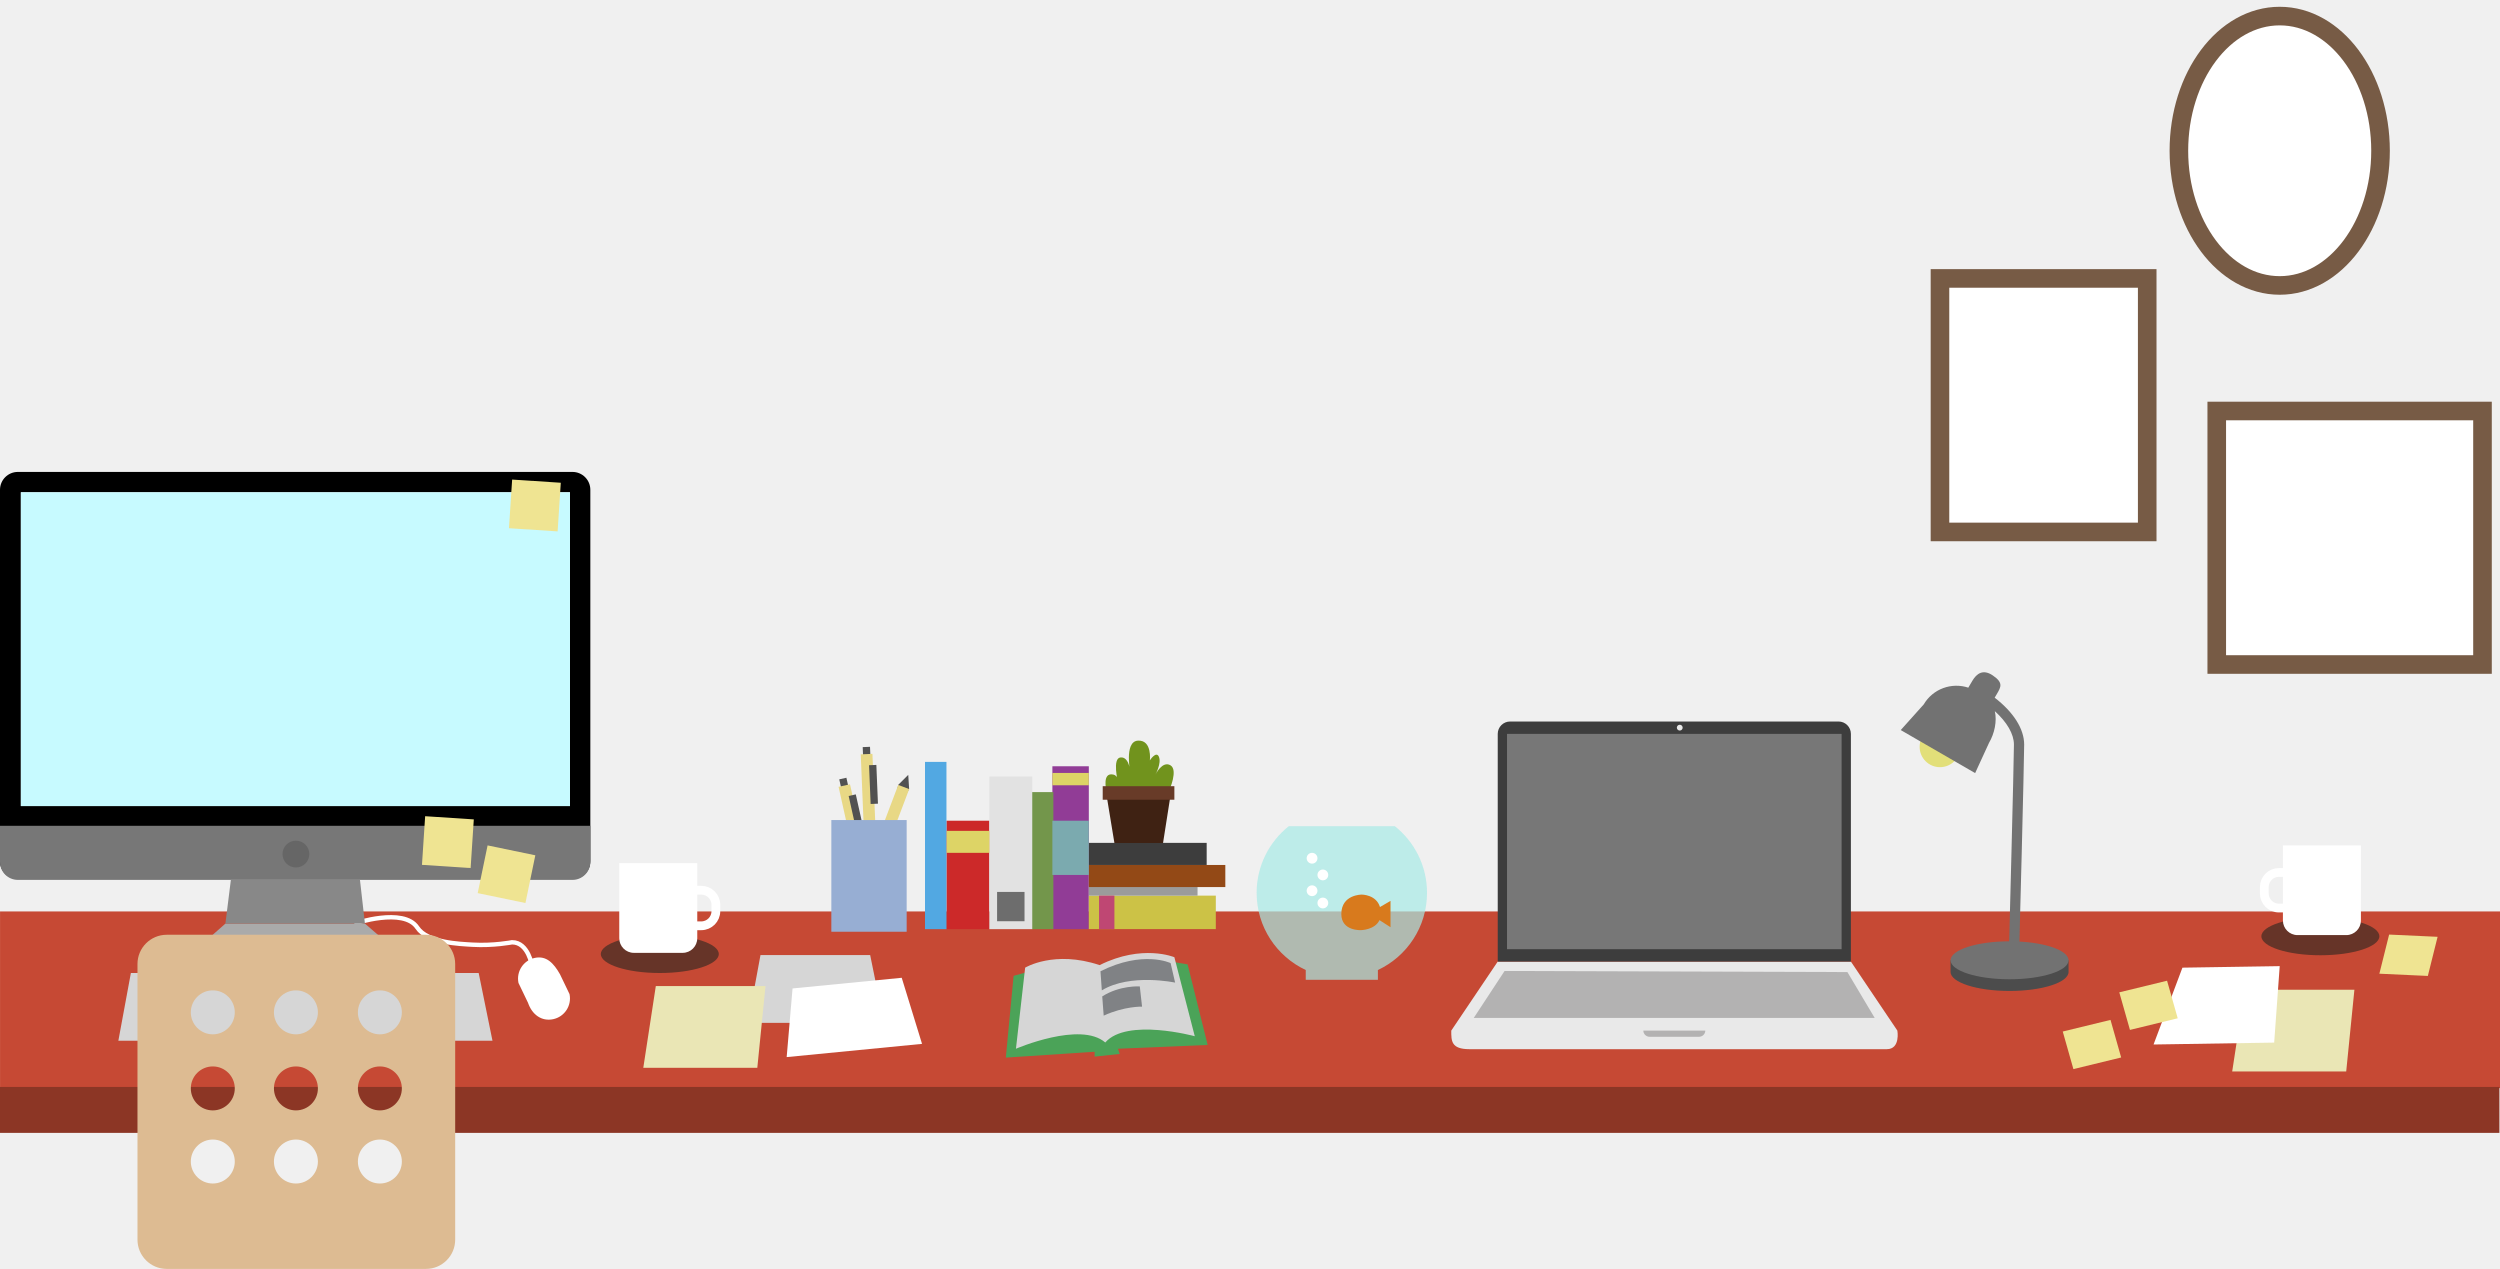
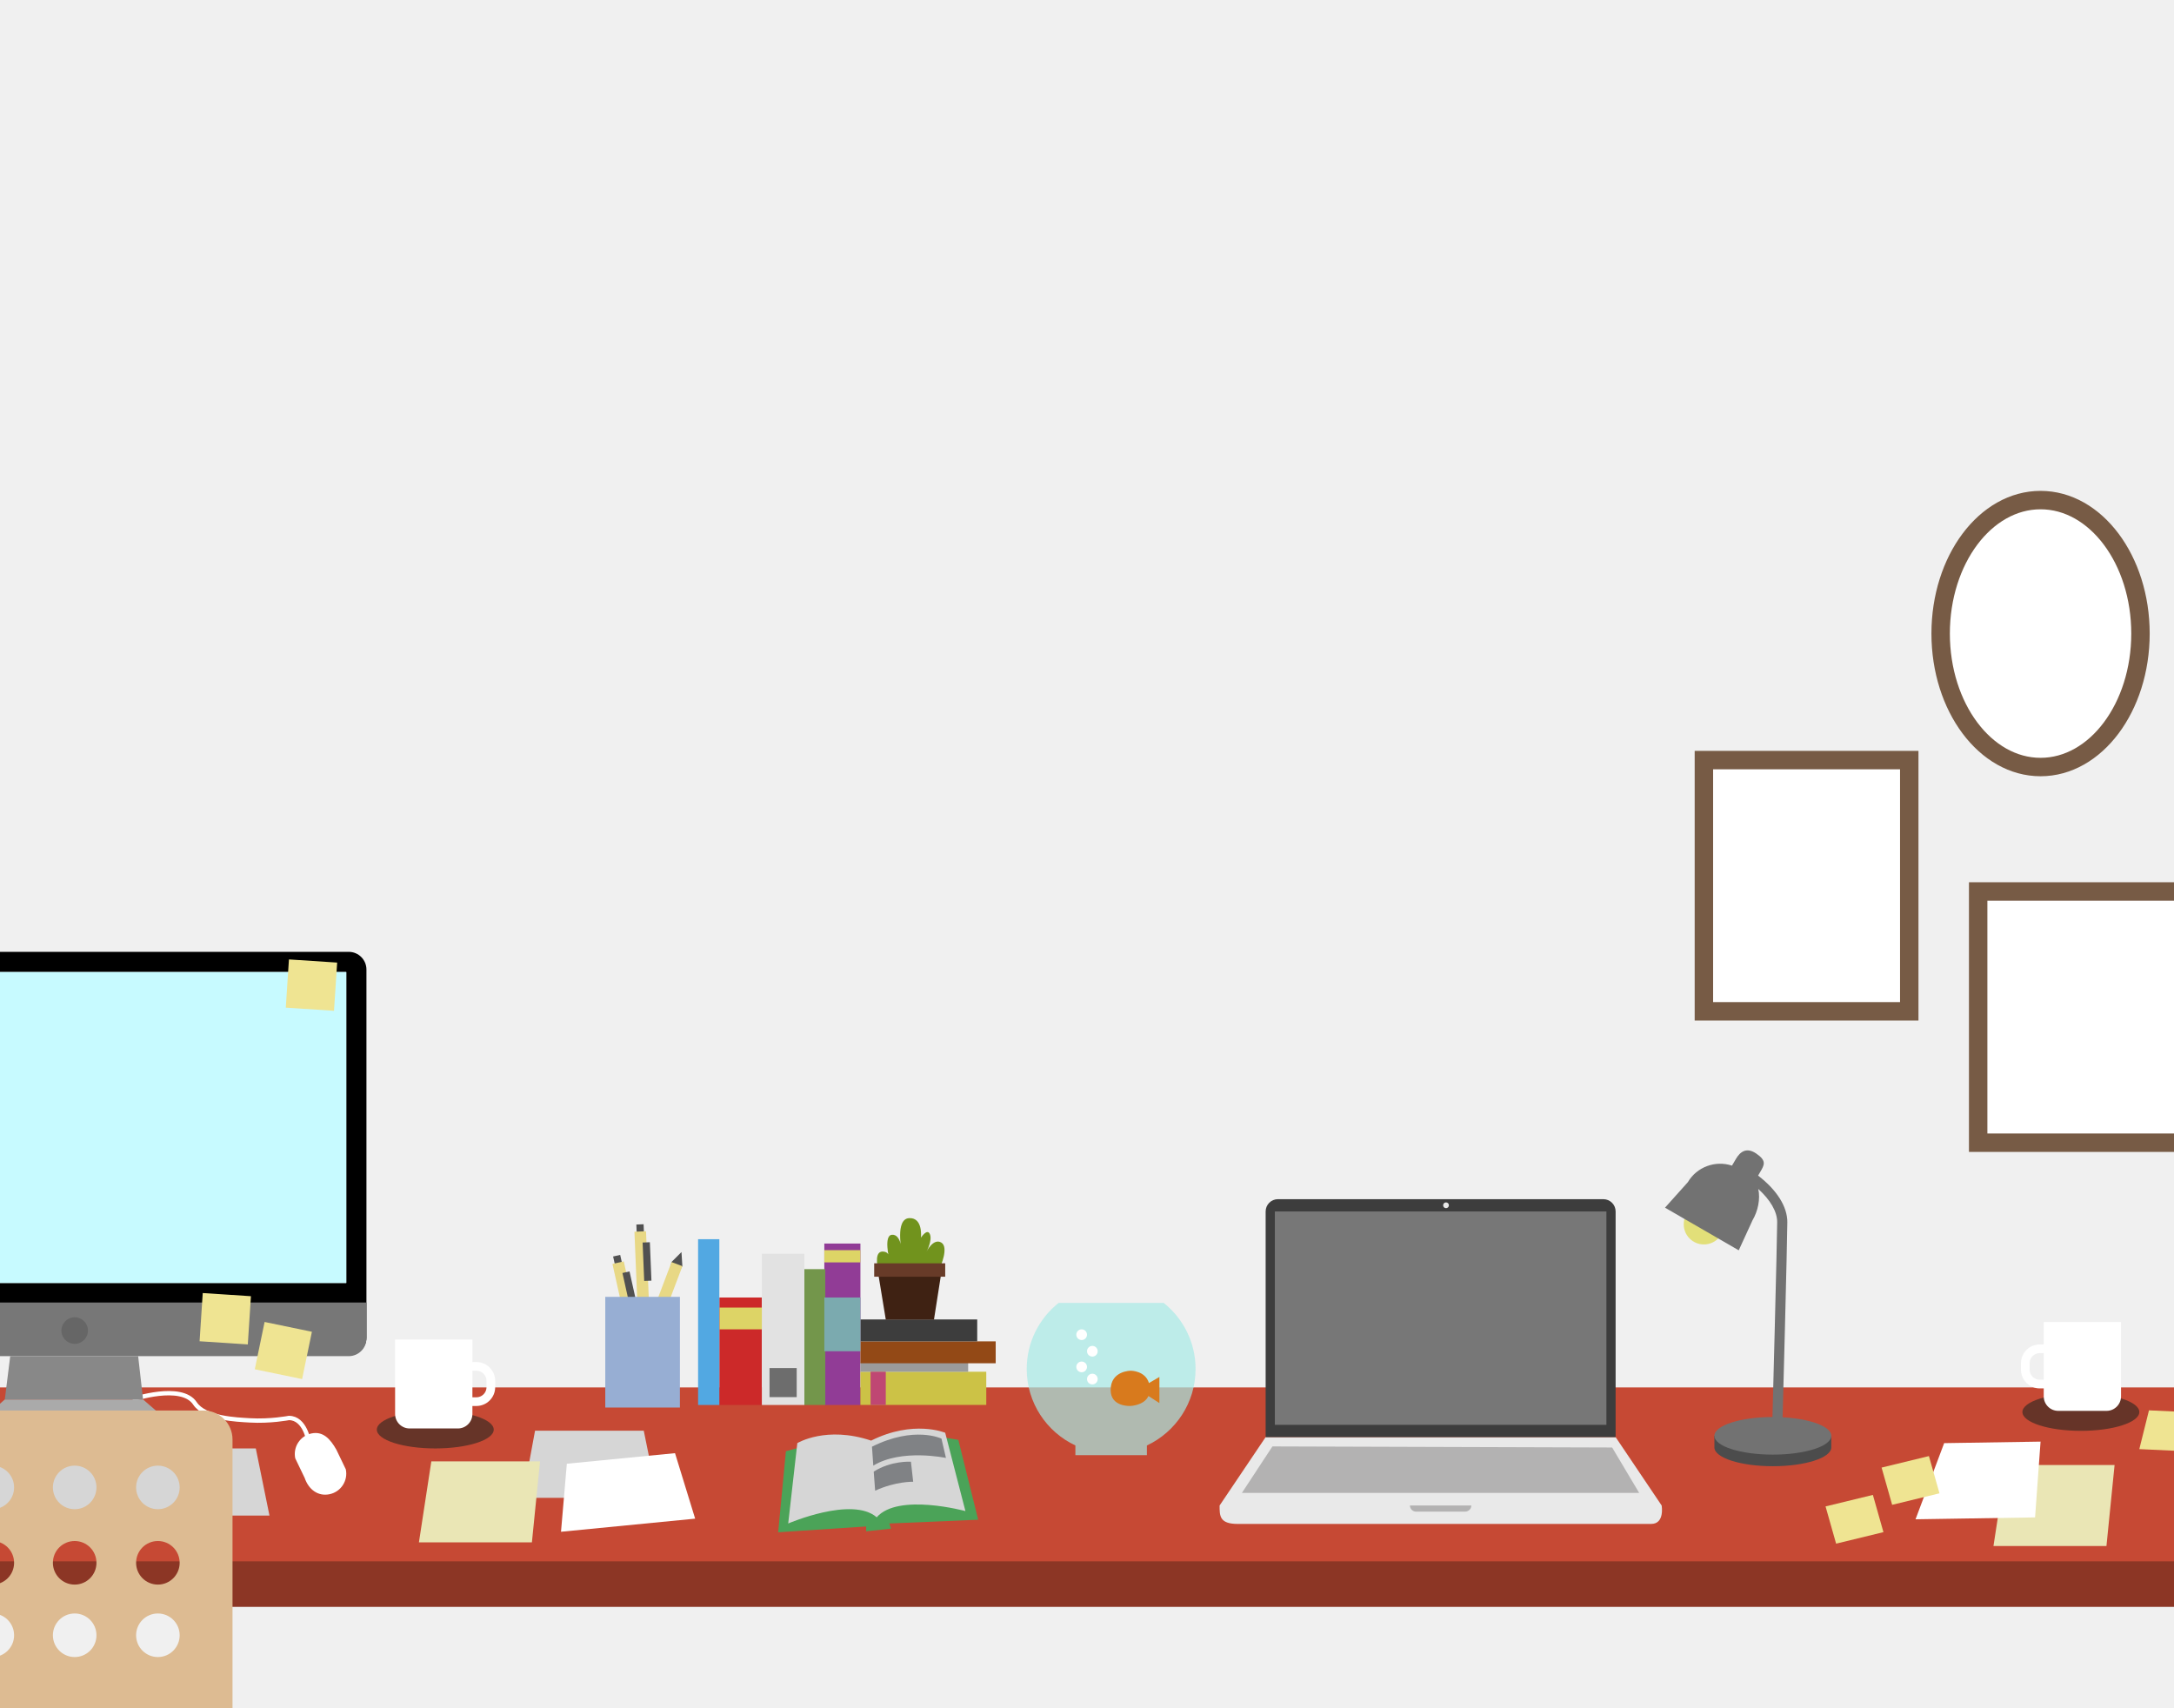
- <svg xmlns="http://www.w3.org/2000/svg" version="1.1" id="composition" x="0px" y="0px" width="1709.353px" height="867.606px" viewBox="0 0 1709.353 867.606" enable-background="new 0 0 1709.353 867.606" xml:space="preserve">
+ <svg xmlns="http://www.w3.org/2000/svg" version="1.1" id="composition" x="0px" y="0px" width="1500px" height="1177.989px" viewBox="0 0 1500 1177.989" enable-background="new 0 0 1500 1177.989" xml:space="preserve">
  <g id="table">
    <g id="frames">
-       <rect x="1515.688" y="281.016" fill="#FFFFFF" stroke="#775B45" stroke-width="12.711" stroke-miterlimit="10" width="181.694" height="173.336" />
-       <rect x="1326.442" y="190.374" fill="#FFFFFF" stroke="#775B45" stroke-width="12.711" stroke-miterlimit="10" width="141.694" height="173.336" />
-       <ellipse fill="#FFFFFF" stroke="#775B45" stroke-width="12.711" stroke-miterlimit="10" cx="1558.733" cy="103.082" rx="68.938" ry="92.088" />
+       <rect x="1364.886" y="615.046" fill="#FFFFFF" stroke="#775B45" stroke-width="12.711" stroke-miterlimit="10" width="181.694" height="173.336" />
+       <rect x="1175.641" y="524.404" fill="#FFFFFF" stroke="#775B45" stroke-width="12.711" stroke-miterlimit="10" width="141.694" height="173.336" />
+       <ellipse fill="#FFFFFF" stroke="#775B45" stroke-width="12.711" stroke-miterlimit="10" cx="1407.932" cy="437.112" rx="68.938" ry="92.088" />
    </g>
    <g id="desk">
-       <rect x="0.023" y="623.192" fill="#C64934" width="1709.33" height="120.81" />
-       <rect x="-0.389" y="743.184" fill="#8C3625" width="1709.33" height="31.412" />
+       <rect x="-55.957" y="957.223" fill="#C64934" width="1566" height="120.81" />
+       <rect x="-56.333" y="1077.214" fill="#8C3625" width="1566" height="31.412" />
    </g>
    <g id="cup-2">
-       <ellipse fill="#663428" cx="1586.535" cy="640.174" rx="40.333" ry="12.974" />
+       <ellipse fill="#663428" cx="1435.733" cy="974.204" rx="40.333" ry="12.974" />
      <g>
-         <path fill="#FFFFFF" d="M1560.924,578.032v51.334c0,5.522,4.477,10,10,10h33.334c5.522,0,10-4.478,10-10v-51.334" />
-         <path fill="none" stroke="#FFFFFF" stroke-width="6" stroke-miterlimit="10" d="M1548.201,610.866c0,5.522,4.478,10,10,10h9.667     c5.522,0,10-4.478,10-10v-4.333c0-5.522-4.478-10-10-10h-9.667c-5.522,0-10,4.478-10,10V610.866z" />
+         <path fill="#FFFFFF" d="M1410.122,912.062v51.334c0,5.522,4.477,10,10,10h33.334c5.522,0,10-4.478,10-10v-51.334" />
+         <path fill="none" stroke="#FFFFFF" stroke-width="6" stroke-miterlimit="10" d="M1397.399,944.896c0,5.522,4.478,10,10,10h9.667     c5.522,0,10-4.478,10-10v-4.333c0-5.522-4.478-10-10-10h-9.667c-5.522,0-10,4.478-10,10V944.896z" />
      </g>
    </g>
    <g id="cup">
-       <ellipse fill="#663428" cx="451.135" cy="652.312" rx="40.333" ry="12.974" />
+       <ellipse fill="#663428" cx="300.333" cy="986.342" rx="40.333" ry="12.974" />
      <g>
-         <path fill="#FFFFFF" d="M476.746,590.17v51.334c0,5.522-4.477,10-10,10h-33.333c-5.523,0-10-4.478-10-10V590.17" />
-         <path fill="none" stroke="#FFFFFF" stroke-width="6" stroke-miterlimit="10" d="M489.469,623.004c0,5.522-4.477,10-10,10h-9.667     c-5.523,0-10-4.478-10-10v-4.333c0-5.522,4.477-10,10-10h9.667c5.523,0,10,4.478,10,10V623.004z" />
+         <path fill="#FFFFFF" d="M325.944,924.2v51.334c0,5.522-4.477,10-10,10h-33.333c-5.523,0-10-4.478-10-10V924.2" />
+         <path fill="none" stroke="#FFFFFF" stroke-width="6" stroke-miterlimit="10" d="M338.667,957.034c0,5.522-4.477,10-10,10H319     c-5.523,0-10-4.478-10-10v-4.333c0-5.522,4.477-10,10-10h9.667c5.523,0,10,4.478,10,10V957.034z" />
      </g>
    </g>
    <g id="lamp">
-       <path fill="#4C4C4C" d="M1405.76,656.584c-7.384-3.026-18.851-4.974-31.739-4.974s-24.356,1.947-31.74,4.974h-8.594v8    c0,7.165,18.059,12.974,40.334,12.974s40.333-5.809,40.333-12.974v-8H1405.76z" />
-       <ellipse fill="#727272" cx="1374.02" cy="656.584" rx="40.333" ry="12.974" />
-       <circle fill="#E2DF79" cx="1326.442" cy="510.638" r="13.911" />
-       <path fill="#727272" d="M1363.845,477.033l1.472-2.498c2.888-4.902,4.49-7.729-2.669-12.645    c-6.84-4.697-11.215-1.254-14.102,3.647l-2.735,4.644c-11.339-3.771-24.158,0.728-30.47,11.439l-15.729,17.553l50.871,29.424    l9.494-20.682c3.752-6.367,5.536-14.761,3.971-21.664c8.323,7.544,13.062,15.647,13.062,22.864    c0,10.797-3.394,140.464-3.428,141.234l6.992,0.311c0.141-3.148,3.436-130.593,3.436-141.545    C1384.01,498.397,1376.754,486.98,1363.845,477.033z" />
+       <path fill="#4C4C4C" d="M1254.958,990.614c-7.384-3.026-18.851-4.974-31.739-4.974s-24.356,1.947-31.74,4.974h-8.594v8    c0,7.165,18.059,12.974,40.334,12.974s40.333-5.809,40.333-12.974v-8H1254.958z" />
+       <ellipse fill="#727272" cx="1223.218" cy="990.614" rx="40.333" ry="12.974" />
+       <circle fill="#E2DF79" cx="1175.641" cy="844.668" r="13.911" />
+       <path fill="#727272" d="M1213.043,811.063l1.472-2.498c2.888-4.902,4.49-7.729-2.669-12.645    c-6.84-4.697-11.215-1.254-14.102,3.647l-2.735,4.644c-11.339-3.771-24.158,0.728-30.47,11.439l-15.729,17.553l50.871,29.424    l9.494-20.682c3.752-6.367,5.536-14.761,3.971-21.664c8.323,7.544,13.062,15.647,13.062,22.864    c0,10.797-3.394,140.464-3.428,141.234l6.992,0.311c0.141-3.148,3.436-130.593,3.436-141.545    C1233.208,832.428,1225.952,821.011,1213.043,811.063z" />
    </g>
    <g id="fish">
-       <path opacity="0.7" fill="#A7EAE6" d="M975.709,610.466c0-18.458-8.595-34.897-21.988-45.57h-72.523    c-13.394,10.673-21.988,27.112-21.988,45.57c0,23.352,13.746,43.482,33.583,52.771v6.708h49.333v-6.708    C961.962,653.949,975.709,633.817,975.709,610.466z" />
-       <path fill="#D87A1D" d="M950.755,615.981l-7.207,4.19c-2.544-8.5-12.403-8.504-12.403-8.504s-14.027-0.178-14.027,13.313    c0,11.78,13.513,10.996,13.513,10.996s9.507-0.188,12.571-6.852l7.554,4.855V615.981z" />
-       <circle fill="#FFFFFF" cx="897.112" cy="609.035" r="3.689" />
-       <circle fill="#FFFFFF" cx="904.491" cy="617.42" r="3.689" />
-       <circle fill="#FFFFFF" cx="904.491" cy="598.23" r="3.689" />
-       <circle fill="#FFFFFF" cx="897.112" cy="586.809" r="3.689" />
+       <path opacity="0.7" fill="#A7EAE6" d="M824.907,944.496c0-18.458-8.595-34.897-21.988-45.57h-72.523    c-13.394,10.673-21.988,27.112-21.988,45.57c0,23.352,13.746,43.482,33.583,52.771v6.708h49.333v-6.708    C811.16,987.979,824.907,967.848,824.907,944.496z" />
+       <path fill="#D87A1D" d="M799.953,950.012l-7.207,4.19c-2.544-8.5-12.403-8.504-12.403-8.504s-14.027-0.178-14.027,13.313    c0,11.78,13.513,10.996,13.513,10.996s9.507-0.188,12.571-6.852l7.554,4.855V950.012z" />
+       <circle fill="#FFFFFF" cx="746.311" cy="943.065" r="3.689" />
+       <circle fill="#FFFFFF" cx="753.689" cy="951.45" r="3.689" />
+       <circle fill="#FFFFFF" cx="753.689" cy="932.261" r="3.689" />
+       <circle fill="#FFFFFF" cx="746.311" cy="920.839" r="3.689" />
    </g>
    <g id="pencils">
      <g>
-         <rect x="574.667" y="532.226" transform="matrix(0.9761 -0.2172 0.2172 0.9761 -102.6978 138.1759)" fill="#515151" width="4.999" height="8" />
-         <polygon fill="#515151" points="588.208,604.599 594.039,612.38 596.016,602.861 594.303,595.161 586.494,596.898    " />
-         <rect x="580.699" y="536.325" transform="matrix(0.9761 -0.2172 0.2172 0.9761 -109.9409 140.6158)" fill="#E8D885" width="7.999" height="68.221" />
-         <rect x="583.057" y="543.391" transform="matrix(0.9761 -0.2174 0.2174 0.9761 -106.9968 140.5889)" fill="#515151" width="5" height="26.528" />
+         <rect x="423.866" y="866.256" transform="matrix(0.9761 -0.2172 0.2172 0.9761 -178.8566 113.3944)" fill="#515151" width="4.999" height="8" />
+         <polygon fill="#515151" points="437.406,938.629 443.237,946.41 445.214,936.892 443.501,929.191 435.692,930.929    " />
+         <rect x="429.897" y="870.355" transform="matrix(0.9761 -0.2172 0.2172 0.9761 -186.093 115.8358)" fill="#E8D885" width="7.999" height="68.221" />
+         <rect x="432.256" y="877.422" transform="matrix(0.9761 -0.2174 0.2174 0.9761 -183.2087 115.7964)" fill="#515151" width="5" height="26.528" />
      </g>
      <g>
-         <rect x="590.829" y="598.718" transform="matrix(-0.9353 -0.3538 0.3538 -0.9353 935.0588 1376.366)" fill="#515151" width="4.999" height="8.001" />
-         <polygon fill="#515151" points="621.612,539.499 621.006,529.795 614.133,536.668 612.688,544.556 617.467,546.364    " />
-         <rect x="601.804" y="535.877" transform="matrix(-0.9352 -0.354 0.354 -0.9352 970.6025 1317.518)" fill="#E8D885" width="7.997" height="68.22" />
-         <rect x="595.022" y="567.772" transform="matrix(-0.9353 -0.3539 0.3539 -0.9353 950.7608 1335.924)" fill="#515151" width="5" height="26.527" />
+         <rect x="440.027" y="932.749" transform="matrix(-0.9353 -0.3538 0.3538 -0.9353 525.0355 1969.474)" fill="#515151" width="4.999" height="8.001" />
+         <polygon fill="#515151" points="470.811,873.529 470.204,863.825 463.331,870.698 461.886,878.586 466.665,880.395    " />
+         <rect x="451.002" y="869.907" transform="matrix(-0.9352 -0.354 0.354 -0.9352 560.5176 1910.565)" fill="#E8D885" width="7.997" height="68.22" />
+         <rect x="444.221" y="901.802" transform="matrix(-0.9353 -0.3539 0.3539 -0.9353 540.7081 1929.004)" fill="#515151" width="5" height="26.527" />
      </g>
      <g>
-         <rect x="590.073" y="510.738" transform="matrix(0.9991 -0.0412 0.0412 0.9991 -20.7159 24.8659)" fill="#515151" width="4.998" height="7.999" />
-         <polygon fill="#515151" points="591.355,583.985 595.721,592.675 599.348,583.655 599.023,575.774 591.029,576.103    " />
-         <rect x="589.94" y="515.629" transform="matrix(0.9991 -0.0413 0.0413 0.9991 -22.1791 24.9771)" fill="#E8D885" width="7.999" height="68.221" />
-         <rect x="594.72" y="523.064" transform="matrix(0.9992 -0.0412 0.0412 0.9992 -21.5938 25.0659)" fill="#515151" width="5" height="26.528" />
+         <rect x="439.271" y="844.769" transform="matrix(0.9991 -0.0412 0.0412 0.9991 -34.6143 18.9332)" fill="#515151" width="4.998" height="7.999" />
+         <polygon fill="#515151" points="440.554,918.016 444.919,926.705 448.546,917.686 448.222,909.805 440.228,910.133    " />
+         <rect x="439.138" y="849.659" transform="matrix(0.9991 -0.0413 0.0413 0.9991 -36.0912 19.0388)" fill="#E8D885" width="7.999" height="68.221" />
+         <rect x="443.918" y="857.095" transform="matrix(0.9992 -0.0412 0.0412 0.9992 -35.4866 19.1354)" fill="#515151" width="5" height="26.528" />
      </g>
-       <rect x="568.423" y="560.703" fill="#97AED3" width="51.5" height="76.365" />
+       <rect x="417.621" y="894.733" fill="#97AED3" width="51.5" height="76.365" />
    </g>
    <g id="books">
-       <rect x="719.561" y="523.931" fill="#913C96" width="24.909" height="111.374" />
+       <rect x="568.759" y="857.961" fill="#913C96" width="24.909" height="111.374" />
      <g>
-         <rect x="744.47" y="612.374" fill="#CCC246" width="86.832" height="22.896" />
-         <rect x="744.47" y="605.68" fill="#9B9B9B" width="74.334" height="6.711" />
+         <rect x="593.668" y="946.404" fill="#CCC246" width="86.832" height="22.896" />
+         <rect x="593.668" y="939.71" fill="#9B9B9B" width="74.334" height="6.711" />
        <g>
-           <rect x="705.56" y="541.596" fill="#73964B" width="14.667" height="93.709" />
+           <rect x="554.758" y="875.626" fill="#73964B" width="14.667" height="93.709" />
          <g>
-             <path fill="#71931D" d="M756.385,540.097c0,0-2.815-12.068,4.667-10.519c3.917,0.812,3.333,5.137,3.333,5.137       s-4.021-16.236,1.75-16.825c6.521-0.666,6.917,11.688,6.917,11.688s-4.914-22.814,5.167-23.187c9.625-0.355,8,13.499,8,13.499       s4.333-6.75,6.166-2.461c1.886,4.413-2.333,12.148-2.333,12.148s4.667-9.534,10.167-6.36s-0.667,16.879-0.667,16.879" />
-             <rect x="647.13" y="561.157" fill="#CC2929" width="29.333" height="74.147" />
-             <rect x="676.463" y="530.934" fill="#E2E2E2" width="29.333" height="104.371" />
-             <rect x="744.469" y="591.413" fill="#934916" width="93.335" height="15.111" />
-             <rect x="744.468" y="576.302" fill="#3D3D3D" width="80.583" height="15.111" />
-             <rect x="632.463" y="520.93" fill="#52A8E2" width="14.667" height="114.375" />
-             <rect x="647.302" y="568.096" fill="#DDD466" width="29.162" height="15.023" />
-             <rect x="681.755" y="609.846" fill="#6D6D6D" width="18.75" height="20.04" />
-             <rect x="719.561" y="561.157" fill="#7BAAAF" width="24.909" height="37.073" />
-             <rect x="719.561" y="528.491" fill="#DDD466" width="24.909" height="8.439" />
-             <rect x="751.469" y="612.369" fill="#BF4773" width="10.5" height="22.936" />
-             <polygon fill="#3F2213" points="756.719,544.474 761.969,576.398 795.219,576.398 800.219,544.474      " />
-             <rect x="753.969" y="537.557" fill="#683B28" width="49" height="9.251" />
+             <path fill="#71931D" d="M605.583,874.127c0,0-2.815-12.068,4.667-10.519c3.917,0.812,3.333,5.137,3.333,5.137       s-4.021-16.236,1.75-16.825c6.521-0.666,6.917,11.688,6.917,11.688s-4.914-22.814,5.167-23.187c9.625-0.355,8,13.499,8,13.499       s4.333-6.75,6.166-2.461c1.886,4.413-2.333,12.148-2.333,12.148s4.667-9.534,10.167-6.36s-0.667,16.879-0.667,16.879" />
+             <rect x="496.328" y="895.188" fill="#CC2929" width="29.333" height="74.147" />
+             <rect x="525.662" y="864.964" fill="#E2E2E2" width="29.333" height="104.371" />
+             <rect x="593.667" y="925.443" fill="#934916" width="93.335" height="15.111" />
+             <rect x="593.667" y="910.332" fill="#3D3D3D" width="80.583" height="15.111" />
+             <rect x="481.661" y="854.96" fill="#52A8E2" width="14.667" height="114.375" />
+             <rect x="496.5" y="902.126" fill="#DDD466" width="29.162" height="15.023" />
+             <rect x="530.953" y="943.876" fill="#6D6D6D" width="18.75" height="20.04" />
+             <rect x="568.759" y="895.188" fill="#7BAAAF" width="24.909" height="37.073" />
+             <rect x="568.759" y="862.521" fill="#DDD466" width="24.909" height="8.439" />
+             <rect x="600.667" y="946.399" fill="#BF4773" width="10.5" height="22.936" />
+             <polygon fill="#3F2213" points="605.917,878.504 611.167,910.429 644.417,910.429 649.417,878.504      " />
+             <rect x="603.167" y="871.587" fill="#683B28" width="49" height="9.251" />
          </g>
        </g>
      </g>
    </g>
    <g id="Layer_7" display="none">
-       <rect x="1472.802" y="65.303" display="inline" fill="#FFFFFF" width="356" height="225.334" />
-       <rect x="132.586" y="-63.453" transform="matrix(0.9785 0.2061 -0.2061 0.9785 -0.4732 -35.0306)" display="inline" fill="#FFFFFF" stroke="#494949" stroke-width="12" stroke-miterlimit="10" width="70.667" height="87.334" />
-       <rect x="1472.802" y="65.303" display="inline" fill="#BF3D3D" width="356" height="70.665" />
-       <circle display="inline" fill="#EFEA9C" cx="1642.135" cy="86.076" r="6" />
+       <rect x="1322" y="399.333" display="inline" fill="#FFFFFF" width="356" height="225.334" />
+       <rect x="-18.216" y="270.577" transform="matrix(0.9785 0.2061 -0.2061 0.9785 65.1288 3.218)" display="inline" fill="#FFFFFF" stroke="#494949" stroke-width="12" stroke-miterlimit="10" width="70.667" height="87.334" />
+       <rect x="1322" y="399.333" display="inline" fill="#BF3D3D" width="356" height="70.665" />
+       <circle display="inline" fill="#EFEA9C" cx="1491.333" cy="420.106" r="6" />
    </g>
    <g id="desktop">
-       <path fill="#FFFFFF" d="M389.408,679.712c1.638,7.84-3.39,15.521-11.228,17.159l0,0c-7.84,1.638-14.379-3.108-17.159-11.228    l-6.511-13.544c-1.638-7.838,3.389-15.521,11.229-17.159l0,0c7.838-1.638,12.831,3.572,17.158,11.228L389.408,679.712z" />
-       <path fill="none" stroke="#FFFFFF" stroke-width="3" stroke-miterlimit="10" d="M363.802,660.596c0,0-2.456-16.322-13.667-16.322    c0,0-12.833,2.498-27,1.655c-8.979-0.534-30.887-1.26-37.813-11.707c-9.333-14.076-43.02-2.726-43.02-2.726" />
-       <polygon fill="#D6D6D6" points="89.486,665.285 80.921,711.607 336.729,711.607 327.294,665.285   " />
+       <path fill="#FFFFFF" d="M238.606,1013.742c1.638,7.84-3.39,15.521-11.228,17.159l0,0c-7.84,1.638-14.379-3.108-17.159-11.228    l-6.511-13.544c-1.638-7.838,3.389-15.521,11.229-17.159l0,0c7.838-1.638,12.831,3.572,17.158,11.228L238.606,1013.742z" />
+       <path fill="none" stroke="#FFFFFF" stroke-width="3" stroke-miterlimit="10" d="M213,994.626c0,0-2.456-16.322-13.667-16.322    c0,0-12.833,2.498-27,1.655c-8.979-0.534-30.887-1.26-37.813-11.707c-9.333-14.076-43.02-2.726-43.02-2.726" />
+       <polygon fill="#D6D6D6" points="-61.315,999.315 -69.881,1045.638 185.927,1045.638 176.492,999.315   " />
      <g>
-         <path d="M391.416,322.674H12.222C5.472,322.674,0,328.146,0,334.896v253.929c0,6.748,5.472,12.221,12.222,12.221h379.194     c6.749,0,12.221-5.473,12.221-12.221V334.896C403.637,328.146,398.165,322.674,391.416,322.674z M389.718,551.142H14.258V336.593     h375.46V551.142z" />
-         <path fill="#777777" d="M0,564.618V589.4c0,6.749,5.472,12.221,12.222,12.221h379.194c6.749,0,12.221-5.472,12.221-12.221     v-24.782H0z" />
+         <path d="M240.614,656.704H-138.58c-6.75,0-12.222,5.472-12.222,12.222v253.929c0,6.748,5.472,12.221,12.222,12.221h379.194     c6.749,0,12.221-5.473,12.221-12.221V668.926C252.835,662.176,247.363,656.704,240.614,656.704z M238.916,885.172h-375.46     V670.623h375.46V885.172z" />
+         <path fill="#777777" d="M-150.802,898.648v24.782c0,6.749,5.472,12.221,12.222,12.221h379.194     c6.749,0,12.221-5.472,12.221-12.221v-24.782H-150.802z" />
        <g>
-           <rect x="136.469" y="646.771" fill="#666666" width="130.698" height="3.734" />
-           <polygon fill="#AAAAAA" points="267.167,646.771 136.809,646.771 154.122,631.496 249.515,631.496     " />
-           <polygon fill="#888888" points="249.515,631.496 154.122,631.496 157.856,601.621 246.12,601.621     " />
+           <rect x="-14.333" y="980.802" fill="#666666" width="130.698" height="3.734" />
+           <polygon fill="#AAAAAA" points="116.365,980.802 -13.993,980.802 3.32,965.526 98.713,965.526     " />
+           <polygon fill="#888888" points="98.713,965.526 3.32,965.526 7.055,935.651 95.318,935.651     " />
        </g>
-         <circle fill="#666666" cx="202.327" cy="583.969" r="9.166" />
-         <rect x="14.258" y="336.593" fill="#C7FAFF" width="375.46" height="214.549" />
+         <circle fill="#666666" cx="51.526" cy="917.999" r="9.166" />
+         <rect x="-136.544" y="670.623" fill="#C7FAFF" width="375.46" height="214.549" />
      </g>
    </g>
-     <path id="chair" fill="#DDBB92" d="M291.232,639.134H114.002c-11.046,0-20,8.955-20,20v188.473c0,11.047,8.954,20,20,20h177.229   c11.046,0,20-8.953,20-20V659.134C311.232,648.089,302.278,639.134,291.232,639.134z M145.497,809.216   c-8.301,0-15.031-6.73-15.031-15.031s6.729-15.031,15.031-15.031c8.302,0,15.032,6.73,15.032,15.031   S153.799,809.216,145.497,809.216z M145.497,759.226c-8.301,0-15.031-6.729-15.031-15.029c0-8.303,6.729-15.033,15.031-15.033   c8.302,0,15.032,6.73,15.032,15.033C160.529,752.497,153.799,759.226,145.497,759.226z M145.497,707.216   c-8.301,0-15.031-6.73-15.031-15.031s6.729-15.031,15.031-15.031c8.302,0,15.032,6.73,15.032,15.031   S153.799,707.216,145.497,707.216z M202.331,809.216c-8.301,0-15.031-6.73-15.031-15.031s6.729-15.031,15.031-15.031   c8.302,0,15.031,6.73,15.031,15.031S210.632,809.216,202.331,809.216z M202.331,759.226c-8.301,0-15.031-6.729-15.031-15.029   c0-8.303,6.729-15.033,15.031-15.033c8.302,0,15.031,6.73,15.031,15.033C217.362,752.497,210.632,759.226,202.331,759.226z    M202.331,707.216c-8.301,0-15.031-6.73-15.031-15.031s6.729-15.031,15.031-15.031c8.302,0,15.031,6.73,15.031,15.031   S210.632,707.216,202.331,707.216z M259.737,809.216c-8.301,0-15.031-6.73-15.031-15.031s6.73-15.031,15.031-15.031   c8.302,0,15.031,6.73,15.031,15.031S268.039,809.216,259.737,809.216z M259.737,759.226c-8.301,0-15.031-6.729-15.031-15.029   c0-8.303,6.73-15.033,15.031-15.033c8.302,0,15.031,6.73,15.031,15.033C274.768,752.497,268.039,759.226,259.737,759.226z    M259.737,707.216c-8.301,0-15.031-6.73-15.031-15.031s6.73-15.031,15.031-15.031c8.302,0,15.031,6.73,15.031,15.031   S268.039,707.216,259.737,707.216z" />
+     <path id="chair" fill="#DDBB92" d="M140.43,973.164H-36.799c-11.046,0-20,8.955-20,20v188.473c0,11.047,8.954,20,20,20H140.43   c11.046,0,20-8.953,20-20V993.164C160.43,982.119,151.476,973.164,140.43,973.164z M-5.305,1143.246   c-8.301,0-15.031-6.73-15.031-15.031s6.729-15.031,15.031-15.031c8.302,0,15.032,6.73,15.032,15.031S2.997,1143.246-5.305,1143.246   z M-5.305,1093.256c-8.301,0-15.031-6.729-15.031-15.029c0-8.303,6.729-15.033,15.031-15.033c8.302,0,15.032,6.73,15.032,15.033   C9.727,1086.527,2.997,1093.256-5.305,1093.256z M-5.305,1041.246c-8.301,0-15.031-6.73-15.031-15.031s6.729-15.031,15.031-15.031   c8.302,0,15.032,6.73,15.032,15.031S2.997,1041.246-5.305,1041.246z M51.529,1143.246c-8.301,0-15.031-6.73-15.031-15.031   s6.729-15.031,15.031-15.031c8.302,0,15.031,6.73,15.031,15.031S59.831,1143.246,51.529,1143.246z M51.529,1093.256   c-8.301,0-15.031-6.729-15.031-15.029c0-8.303,6.729-15.033,15.031-15.033c8.302,0,15.031,6.73,15.031,15.033   C66.56,1086.527,59.831,1093.256,51.529,1093.256z M51.529,1041.246c-8.301,0-15.031-6.73-15.031-15.031   s6.729-15.031,15.031-15.031c8.302,0,15.031,6.73,15.031,15.031S59.831,1041.246,51.529,1041.246z M108.935,1143.246   c-8.301,0-15.031-6.73-15.031-15.031s6.73-15.031,15.031-15.031c8.302,0,15.031,6.73,15.031,15.031   S117.237,1143.246,108.935,1143.246z M108.935,1093.256c-8.301,0-15.031-6.729-15.031-15.029c0-8.303,6.73-15.033,15.031-15.033   c8.302,0,15.031,6.73,15.031,15.033C123.966,1086.527,117.237,1093.256,108.935,1093.256z M108.935,1041.246   c-8.301,0-15.031-6.73-15.031-15.031s6.73-15.031,15.031-15.031c8.302,0,15.031,6.73,15.031,15.031   S117.237,1041.246,108.935,1041.246z" />
    <g id="notes">
-       <polygon fill="#D6D6D6" points="519.973,653.032 511.407,699.354 604.407,699.354 594.973,653.032   " />
-       <polygon fill="#EAE6B5" points="448.41,674.193 439.845,730.096 517.802,730.096 523.41,674.193   " />
-       <polygon fill="#FFFFFF" points="541.9,675.842 537.88,722.777 630.438,713.734 616.545,668.55   " />
+       <polygon fill="#D6D6D6" points="369.171,987.062 360.605,1033.385 453.605,1033.385 444.171,987.062   " />
+       <polygon fill="#EAE6B5" points="297.608,1008.224 289.043,1064.126 367,1064.126 372.608,1008.224   " />
+       <polygon fill="#FFFFFF" points="391.099,1009.872 387.078,1056.808 479.637,1047.765 465.743,1002.58   " />
    </g>
-     <rect id="desktop-note-3" x="329.674" y="581.049" transform="matrix(0.9792 0.203 -0.203 0.9792 128.5204 -57.853)" fill="#EFE492" width="33.335" height="33.335" />
-     <rect id="desktop-note-2" x="289.574" y="559.107" transform="matrix(0.9979 0.0652 -0.0652 0.9979 38.1821 -18.7373)" fill="#EFE492" width="33.335" height="33.336" />
-     <rect id="desktop-note-1" x="349.049" y="328.939" transform="matrix(0.9979 0.0652 -0.0652 0.9979 23.3055 -23.1035)" fill="#EFE492" width="33.335" height="33.336" />
-     <path fill-rule="evenodd" clip-rule="evenodd" fill="#E9E9E9" d="M1261.815,701.064" />
+     <rect id="desktop-note-3" x="178.872" y="915.079" transform="matrix(0.9792 0.203 -0.203 0.9792 193.1763 -20.2943)" fill="#EFE492" width="33.335" height="33.335" />
+     <rect id="desktop-note-2" x="138.772" y="893.137" transform="matrix(0.9979 0.0652 -0.0652 0.9979 59.6345 -8.1971)" fill="#EFE492" width="33.335" height="33.336" />
+     <rect id="desktop-note-1" x="198.247" y="662.969" transform="matrix(0.9979 0.0652 -0.0652 0.9979 44.7579 -12.5634)" fill="#EFE492" width="33.335" height="33.336" />
+     <path fill-rule="evenodd" clip-rule="evenodd" fill="#E9E9E9" d="M1111.014,1035.095" />
    <g id="laptop">
-       <path fill-rule="evenodd" clip-rule="evenodd" fill="#E9E9E9" d="M1265.533,657.474h-241.473l-31.771,47.189    c0,7.018-0.155,12.708,12.467,12.708h285.295c9.5,0,7.254-12.708,7.254-12.708L1265.533,657.474z" />
+       <path fill-rule="evenodd" clip-rule="evenodd" fill="#E9E9E9" d="M1114.731,991.504H873.259l-31.771,47.189    c0,7.018-0.155,12.708,12.467,12.708h285.295c9.5,0,7.254-12.708,7.254-12.708L1114.731,991.504z" />
      <g>
-         <path fill-rule="evenodd" clip-rule="evenodd" fill="#3D3D3D" d="M1147.975,657.474h-123.914V501.793     c0-4.681,3.794-8.474,8.474-8.474h115.44h109.087c4.68,0,8.472,3.793,8.472,8.474v155.681H1147.975z" />
-         <path fill-rule="evenodd" clip-rule="evenodd" fill="#E9E9E9" d="M1148.515,495.54c1.099,0,1.99,0.89,1.99,1.987     c0,1.099-0.892,1.989-1.99,1.989c-1.098,0-1.988-0.891-1.988-1.989C1146.526,496.43,1147.417,495.54,1148.515,495.54z" />
-         <path fill-rule="evenodd" clip-rule="evenodd" fill="#777777" d="M1030.415,649.001V501.793h228.766v147.208H1030.415z" />
-         <path fill-rule="evenodd" clip-rule="evenodd" fill="#B3B2B2" d="M1165.983,704.663c0,2.339-1.939,4.236-4.331,4.236h-33.708     c-2.391,0-4.33-1.897-4.33-4.236H1165.983z" />
+         <path fill-rule="evenodd" clip-rule="evenodd" fill="#3D3D3D" d="M997.173,991.504H873.259V835.823     c0-4.681,3.794-8.474,8.474-8.474h115.44h109.087c4.68,0,8.472,3.793,8.472,8.474v155.681H997.173z" />
+         <path fill-rule="evenodd" clip-rule="evenodd" fill="#E9E9E9" d="M997.713,829.57c1.099,0,1.99,0.89,1.99,1.987     c0,1.099-0.892,1.989-1.99,1.989c-1.098,0-1.988-0.891-1.988-1.989C995.725,830.46,996.615,829.57,997.713,829.57z" />
+         <path fill-rule="evenodd" clip-rule="evenodd" fill="#777777" d="M879.613,983.031V835.823h228.766v147.208H879.613z" />
+         <path fill-rule="evenodd" clip-rule="evenodd" fill="#B3B2B2" d="M1015.182,1038.693c0,2.339-1.939,4.236-4.331,4.236h-33.708     c-2.391,0-4.33-1.897-4.33-4.236H1015.182z" />
      </g>
-       <polyline fill-rule="evenodd" clip-rule="evenodd" fill="#B3B2B2" points="1028.742,663.893 1007.665,695.984 1281.802,695.984     1263.144,664.643   " />
+       <polyline fill-rule="evenodd" clip-rule="evenodd" fill="#B3B2B2" points="877.94,997.923 856.863,1030.015 1131,1030.015     1112.342,998.673   " />
    </g>
    <g id="opened-book">
-       <polygon fill-rule="evenodd" clip-rule="evenodd" fill="#4BA358" points="812.025,659.385 825.722,714.466 764.389,717.07     765.588,720.622 748.425,722.466 748.425,719.133 687.716,723.133 693.055,667.211 715.265,661.087 753.717,667.211     790.055,655.746   " />
+       <polygon fill-rule="evenodd" clip-rule="evenodd" fill="#4BA358" points="661.223,993.415 674.92,1048.496 613.587,1051.101     614.786,1054.652 597.623,1056.496 597.623,1053.163 536.915,1057.163 542.253,1001.241 564.463,995.117 602.915,1001.241     639.253,989.776   " />
      <g>
-         <path fill="#D6D6D6" d="M802.967,654.481c0,0-21.861-9.209-51.114,5.412c-31.004-10.404-50.918,1.729-50.918,1.729l-6.292,55.448     c0,0,44.103-19.023,61.071-4.273c14.75-16.97,61.205-4.283,61.205-4.283L802.967,654.481z" />
-         <path fill="#808285" d="M800.391,658.515l3.089,13.334c0,0-30.62-6.559-50.126,5.297l-0.914-13.059     C781.692,649.465,800.391,658.515,800.391,658.515z" />
-         <path fill="#808285" d="M779.323,674.454l1.549,13.822c0,0-12.059-0.367-26.237,6.166l-0.991-13.155     C765.759,673.544,779.323,674.454,779.323,674.454z" />
+         <path fill="#D6D6D6" d="M652.165,988.512c0,0-21.861-9.209-51.114,5.412c-31.004-10.404-50.918,1.729-50.918,1.729l-6.292,55.448     c0,0,44.103-19.023,61.071-4.273c14.75-16.97,61.205-4.283,61.205-4.283L652.165,988.512z" />
+         <path fill="#808285" d="M649.589,992.545l3.089,13.334c0,0-30.62-6.559-50.126,5.297l-0.914-13.059     C630.891,983.495,649.589,992.545,649.589,992.545z" />
+         <path fill="#808285" d="M628.521,1008.484l1.549,13.822c0,0-12.059-0.367-26.237,6.166l-0.991-13.155     C614.957,1007.574,628.521,1008.484,628.521,1008.484z" />
      </g>
    </g>
-     <polygon id="note2" fill="#EFE492" points="1660.013,667.289 1626.868,665.758 1633.54,639.005 1666.687,640.536  " />
+     <polygon id="note2" fill="#EFE492" points="1509.211,1001.319 1476.066,999.788 1482.738,973.035 1515.885,974.566  " />
    <g id="notes-1">
-       <polygon fill="#EAE6B5" points="1534.807,676.712 1526.241,732.614 1604.198,732.614 1609.807,676.712   " />
-       <polygon fill="#FFFFFF" points="1492.216,661.63 1472.468,714.168 1554.95,712.87 1558.733,660.584   " />
-       <polygon fill="#EFE492" points="1488.993,696.249 1456.336,704.193 1449.047,678.501 1481.706,670.558   " />
+       <polygon fill="#EAE6B5" points="1384.005,1010.742 1375.439,1066.645 1453.396,1066.645 1459.005,1010.742   " />
+       <polygon fill="#FFFFFF" points="1341.414,995.66 1321.666,1048.198 1404.148,1046.9 1407.932,994.614   " />
+       <polygon fill="#EFE492" points="1338.191,1030.279 1305.534,1038.224 1298.245,1012.531 1330.904,1004.588   " />
    </g>
-     <polygon id="note-1" fill="#EFE492" points="1450.327,723.042 1417.67,730.986 1410.381,705.294 1443.04,697.351  " />
+     <polygon id="note-1" fill="#EFE492" points="1299.525,1057.072 1266.868,1065.017 1259.579,1039.324 1292.238,1031.381  " />
  </g>
</svg>
